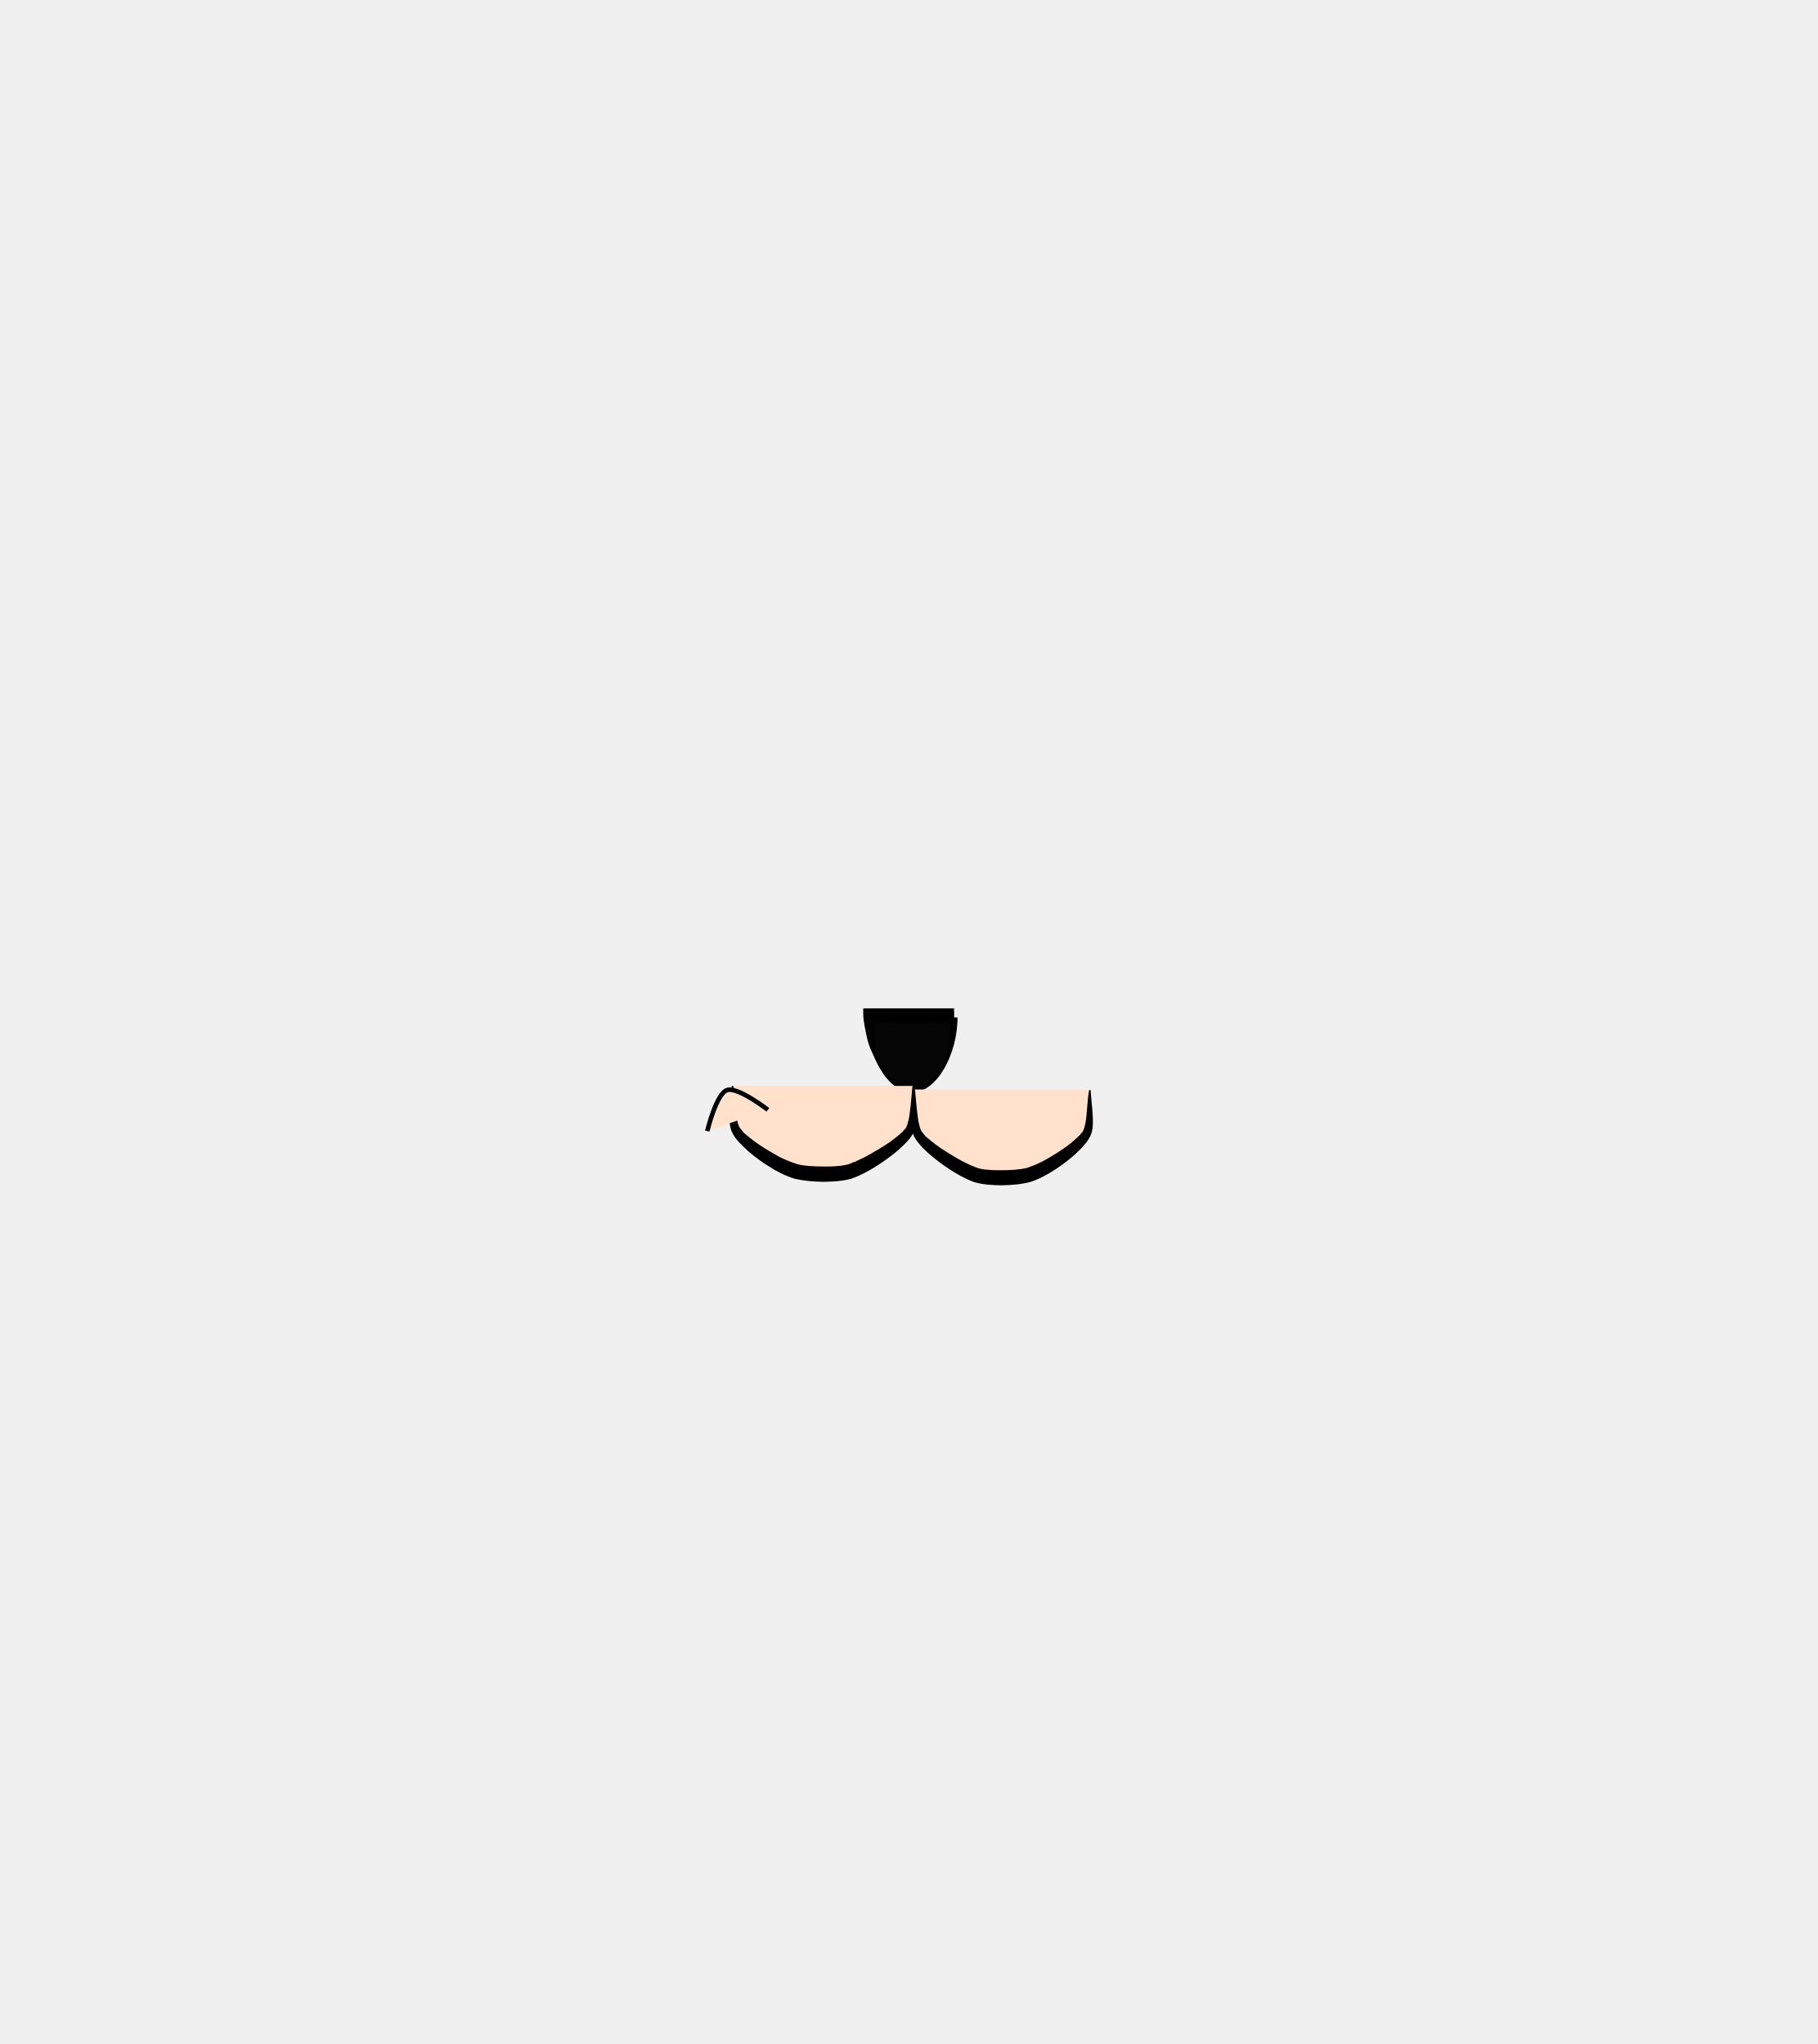
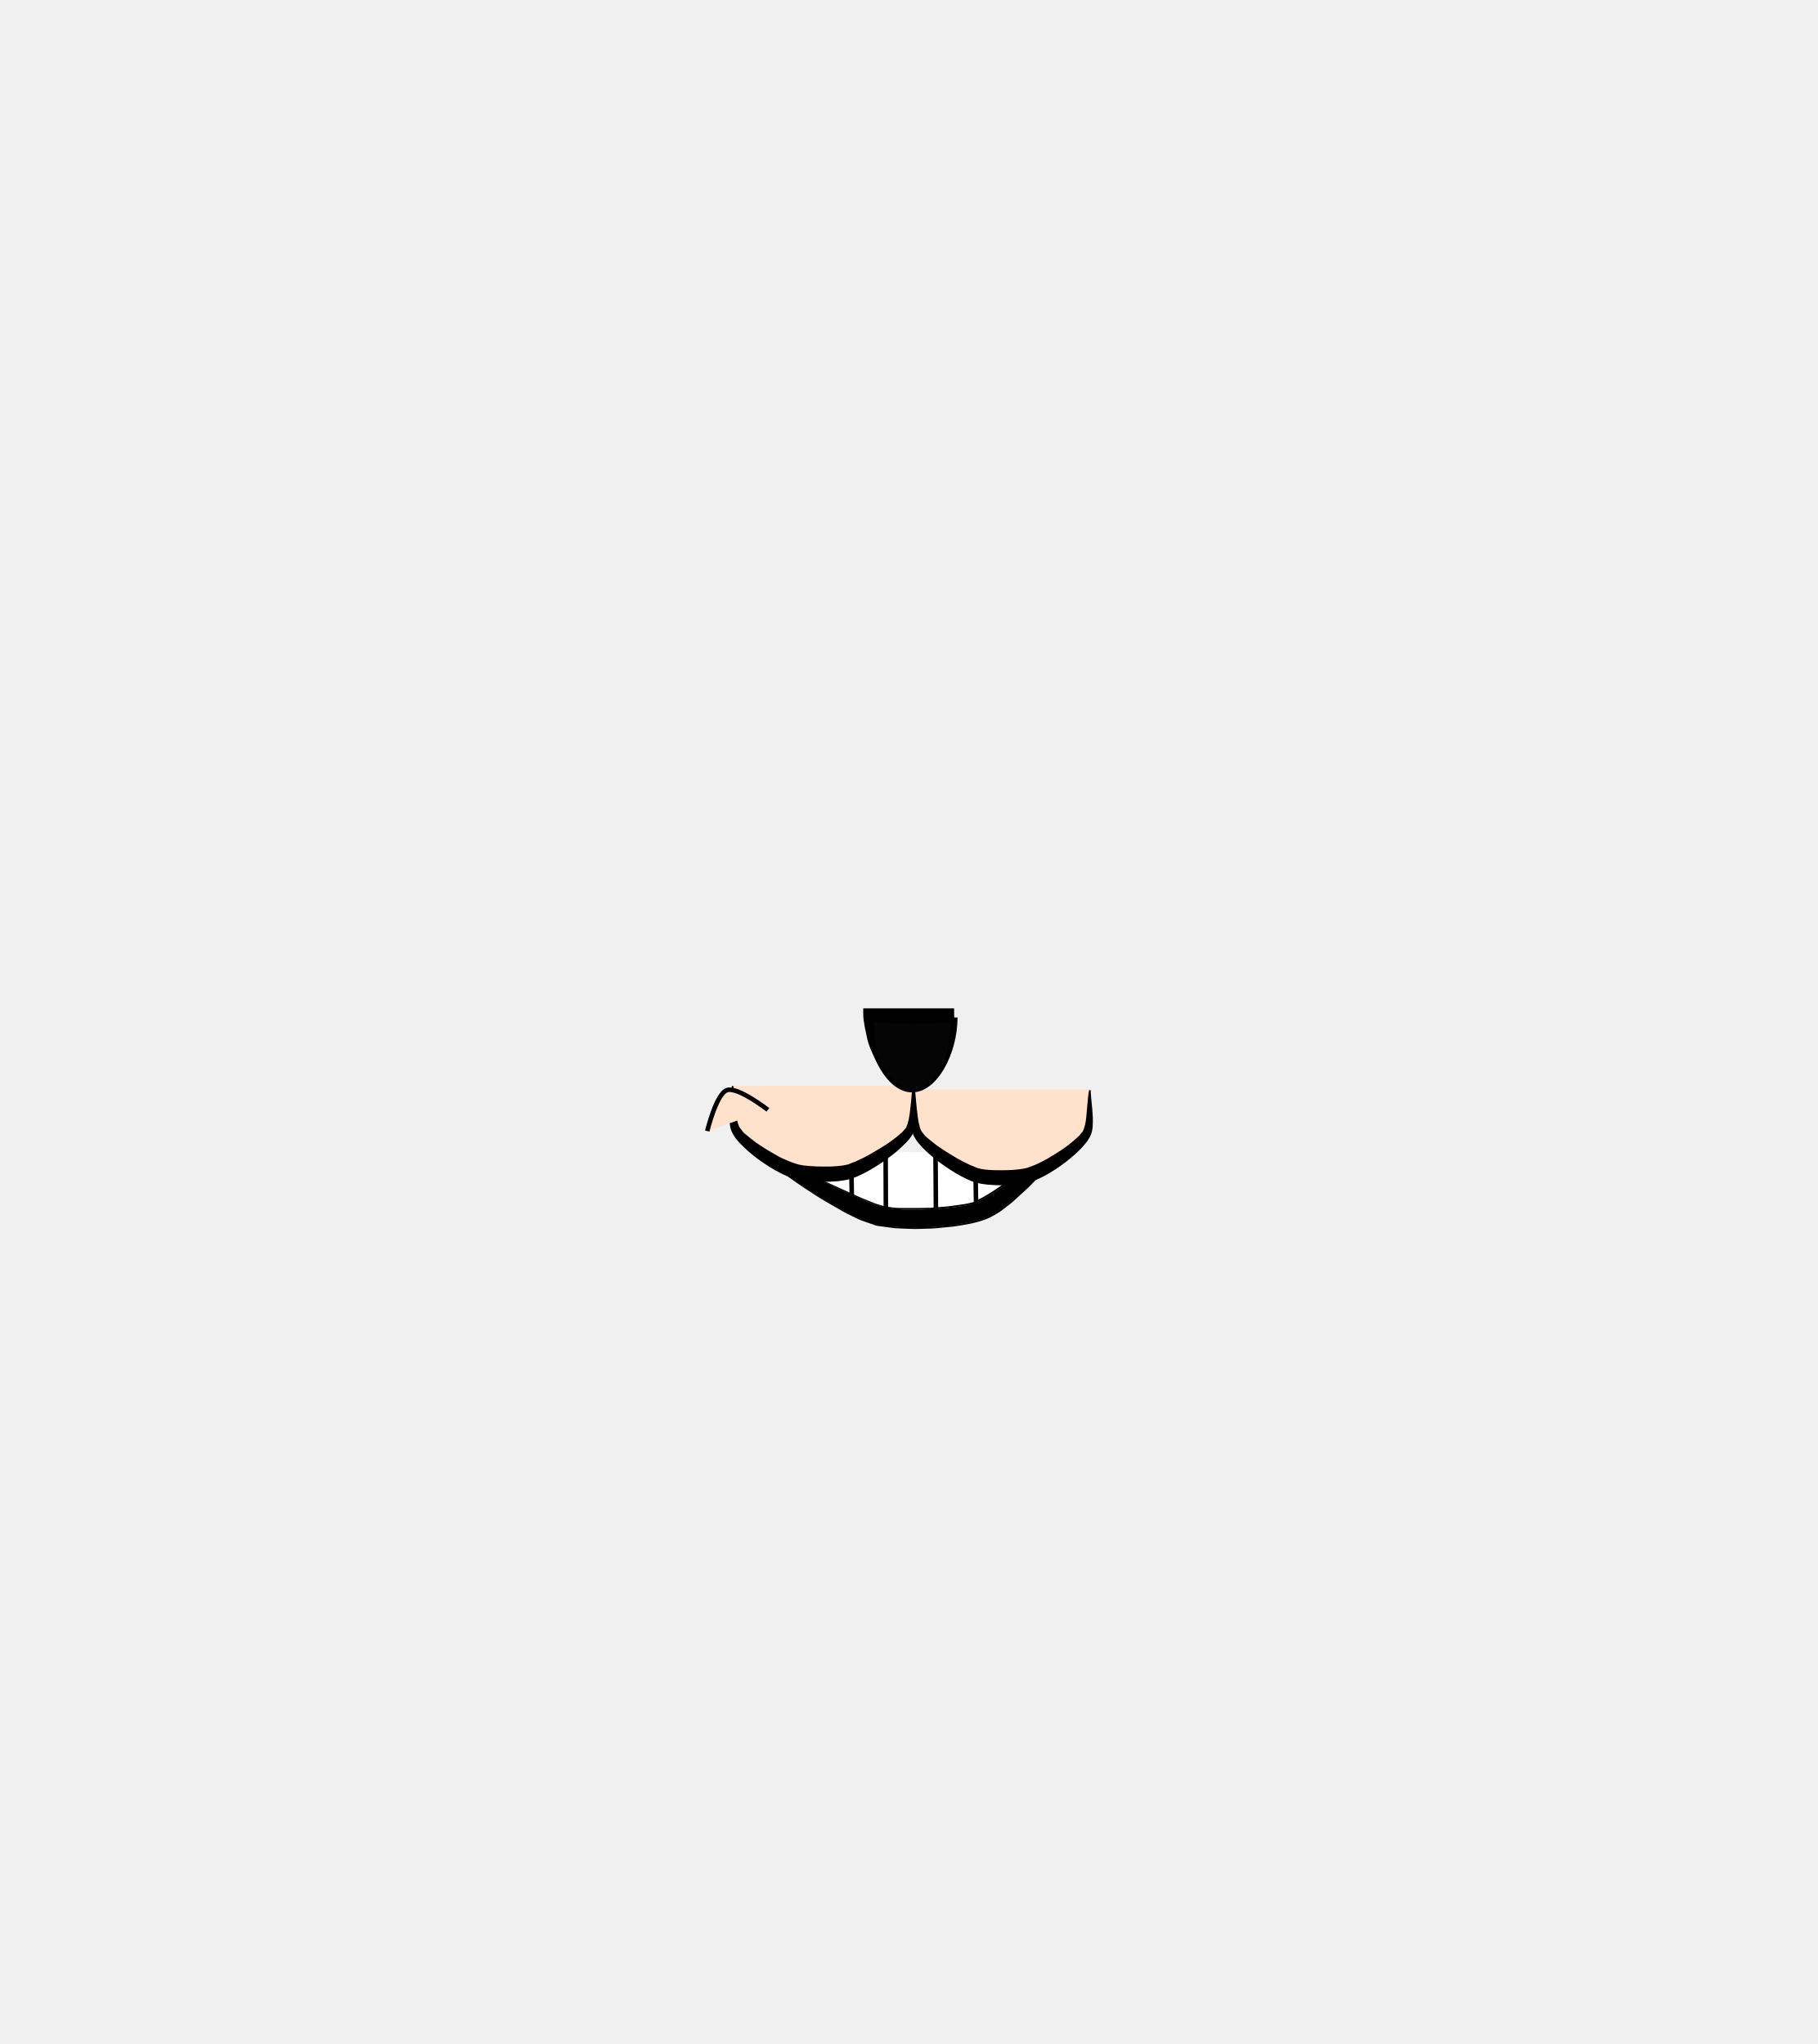
- <svg xmlns="http://www.w3.org/2000/svg" version="1.1" x="0px" y="0px" width="200px" height="225px" viewBox="0 0 200 225" enable-background="new 0 0 200 225" xml:space="preserve">
+ <svg xmlns="http://www.w3.org/2000/svg" version="1.1" id="Layer_1" x="0px" y="0px" width="200px" height="225px" viewBox="0 0 200 225" enable-background="new 0 0 200 225" xml:space="preserve">
  <g id="Ext">
</g>
  <g id="Guides">
</g>
  <g id="_x31_2_Col_Grid_1_" display="none" enable-background="new    ">
    <g id="Rectangle_xA0_Image_23_" display="inline" opacity="0.102">
	</g>
    <g id="Rectangle_xA0_Image_21_" display="inline" opacity="0.102">
	</g>
    <g id="Rectangle_xA0_Image_19_" display="inline" opacity="0.102">
	</g>
    <g id="Rectangle_xA0_Image_17_" display="inline" opacity="0.102">
	</g>
    <g id="Rectangle_xA0_Image_15_" display="inline" opacity="0.102">
	</g>
    <g id="Rectangle_xA0_Image_13_" display="inline" opacity="0.102">
	</g>
    <g id="Rectangle_xA0_Image_11_" display="inline" opacity="0.102">
	</g>
    <g id="Rectangle_xA0_Image_9_" display="inline" opacity="0.102">
	</g>
    <g id="Rectangle_xA0_Image_7_" display="inline" opacity="0.102">
	</g>
    <g id="Rectangle_xA0_Image_5_" display="inline" opacity="0.102">
	</g>
    <g id="Rectangle_xA0_Image_3_" display="inline" opacity="0.102">
	</g>
    <g id="Rectangle_xA0_Image_1_" display="inline" opacity="0.102">
	</g>
  </g>
  <g id="Bg">
</g>
  <g id="main">
    <g id="Progress">
	</g>
    <g id="Text">
	</g>
  </g>
  <g id="pane">
</g>
-   <g id="browserhead">
+   <g>
    <g>
      <g>
-         <path fill="#050505" d="M100.377,120.25c2.758,0,5-4.25,5-8.25h-10C95.377,116,97.614,120.25,100.377,120.25z" />
-         <path d="M100.371,120c0.215,0,0.447-0.146,0.648-0.214c0.206-0.051,0.408-0.174,0.601-0.273c0.202-0.076,0.376-0.235,0.559-0.349     c0.182-0.113,0.329-0.292,0.491-0.429c0.292-0.315,0.558-0.659,0.78-1.024s0.386-0.768,0.534-1.165     c0.287-0.802,0.46-1.638,0.533-2.477c0.076-0.838,0.064-1.678-0.018-2.502l0.877,0.876c-0.834,0.1-1.666,0.127-2.5,0.184     c-0.834,0.037-1.666,0.042-2.5,0.06c-0.834-0.022-1.666-0.021-2.5-0.064c-0.834-0.054-1.666-0.087-2.5-0.186l0.87-0.87     c-0.081,0.825-0.093,1.664-0.017,2.503c0.074,0.839,0.248,1.674,0.535,2.475c0.148,0.397,0.311,0.797,0.535,1.161     c0.223,0.366,0.489,0.701,0.782,1.017c0.162,0.137,0.31,0.301,0.491,0.413c0.183,0.112,0.357,0.241,0.559,0.316     c0.191,0.101,0.396,0.285,0.606,0.336c0.205,0.068,0.425,0.213,0.638,0.213H100.371z M100.377,120     c-0.222,0-0.451-0.072-0.668-0.138c-0.22-0.048-0.436-0.138-0.639-0.236c-0.418-0.166-0.781-0.454-1.125-0.735     c-0.326-0.307-0.625-0.645-0.883-1.009c-0.256-0.363-0.48-0.753-0.676-1.151c-0.389-0.799-0.803-1.651-0.977-2.521     c-0.176-0.869-0.41-1.757-0.41-2.644V111h0.377c3.334,0,6.666,0,10,0H105v0.566c0,0.887,0.143,1.772-0.033,2.642     s-0.332,1.72-0.722,2.518c-0.195,0.398-0.358,0.784-0.616,1.147c-0.256,0.364-0.526,0.695-0.851,1.001     c-0.346,0.282-0.692,0.555-1.11,0.721c-0.201,0.099-0.412,0.22-0.635,0.268c-0.221,0.066-0.432,0.138-0.65,0.138H100.377z" />
+         <path fill="#FFFFFF" d="M83.418,126.979c0,0,9.176,6.771,13.197,7.641c2.904,0.629,9.467,0.316,12.047-0.85     c2.66-1.201,7.927-7.108,7.927-7.108" />
+         <path d="M83.425,126.969c0,0,1.955,1.374,4.979,3.284c0.754,0.48,1.579,0.988,2.461,1.507c0.887,0.509,1.823,1.048,2.826,1.529     c1,0.473,2.06,0.967,3.174,1.168c0.582,0.09,1.168,0.178,1.75,0.194c0.581,0.05,1.172,0.053,1.766,0.051     c1.185,0.021,2.374-0.03,3.536-0.135c1.164-0.098,2.301-0.273,3.377-0.526c0.275-0.048,0.52-0.165,0.778-0.242     c0.264-0.101,0.5-0.138,0.729-0.297c0.464-0.272,0.938-0.517,1.319-0.843c0.816-0.586,1.534-1.244,2.205-1.829     c1.307-1.218,2.387-2.247,3.113-2.997c0.726-0.751,1.14-1.181,1.14-1.181l0.02,0.018c0,0-0.405,0.438-1.114,1.205     c-0.715,0.763-1.758,1.831-3.061,3.06c-0.67,0.594-1.38,1.257-2.212,1.864c-0.392,0.337-0.86,0.583-1.322,0.859     c-0.221,0.158-0.497,0.217-0.752,0.315c-0.263,0.081-0.518,0.203-0.794,0.254c-1.089,0.265-2.233,0.451-3.404,0.56     c-1.17,0.115-2.364,0.176-3.559,0.165c-0.597-0.002-1.194-0.011-1.789-0.066c-0.597-0.022-1.182-0.115-1.761-0.211     c-1.163-0.221-2.219-0.729-3.225-1.213c-1.006-0.493-1.94-1.041-2.826-1.559c-0.88-0.527-1.702-1.043-2.454-1.53     c-3.002-1.954-4.916-3.385-4.916-3.385L83.425,126.969z" />
      </g>
      <g>
-         <path fill="#FFE1CC" d="M80.615,119.539c0,1.25-0.539,3.818,0,5c0.761,1.672,4.463,4.324,6.627,5     c1.531,0.479,5.139,0.549,6.627,0c2.104-0.775,5.845-3.332,6.627-5c0.553-1.178,0-5,0-5" />
-         <path d="M80.699,119.542c0,0,0.021,0.132,0.062,0.38c0.037,0.241,0.088,0.633,0.117,1.094c0.038,0.454,0.085,1.005,0.139,1.638     c0.078,0.589,0.207,1.318,0.491,1.604c0.123,0.151,0.247,0.326,0.376,0.467c0.123,0.1,0.25,0.2,0.378,0.303     c0.205,0.195,0.603,0.474,0.903,0.716c0.688,0.482,1.451,0.953,2.248,1.399c0.777,0.461,1.701,0.807,2.379,1.019     c0.575,0.141,0.834,0.144,1.328,0.191c0.471,0.043,0.955,0.045,1.439,0.054c0.944,0.02,1.988-0.036,2.658-0.21l0.127-0.027     l0.016-0.003c-0.129,0.051-0.029,0.012-0.055,0.021l0.011-0.005l0.044-0.019l0.09-0.036l0.357-0.145l0.359-0.135l0.291-0.138     c0.382-0.165,0.79-0.374,1.2-0.604c0.805-0.453,1.578-0.916,2.272-1.394c0.315-0.251,0.681-0.488,0.939-0.732     c0.142-0.121,0.281-0.24,0.418-0.356c0.102-0.114,0.2-0.227,0.297-0.337l0.076-0.082l0.02-0.021l0.01-0.011l0.005-0.005     c0.04-0.1-0.049,0.129-0.038,0.103l0.027-0.067l0.109-0.266c0.092-0.193,0.098-0.309,0.135-0.433     c0.08-0.224,0.129-0.573,0.177-0.873c0.079-0.611,0.144-1.168,0.182-1.626c0.079-0.927,0.124-1.456,0.124-1.456l0.168-0.023     c0,0,0.08,0.521,0.166,1.439c0.041,0.46,0.084,1.019,0.09,1.664c-0.013,0.631,0.029,1.421-0.359,2.144     c-0.391,0.729-1.057,1.298-1.723,1.913c-0.701,0.58-1.47,1.154-2.312,1.678c-0.838,0.532-1.744,1.031-2.739,1.378     c-1.031,0.292-2.096,0.336-3.155,0.349c-1.051-0.022-2.135-0.101-3.146-0.356c-1.018-0.316-1.934-0.796-2.77-1.331     c-0.844-0.521-1.607-1.104-2.301-1.693c-0.652-0.61-1.336-1.231-1.695-1.931c-0.411-0.741-0.347-1.517-0.35-2.15     c0.027-0.645,0.088-1.202,0.134-1.659c0.101-0.909,0.112-1.435,0.112-1.435L80.699,119.542z" />
+         <path d="M83.538,126.914c0,0,0.62,0.236,1.649,0.674c1.024,0.439,2.467,1.074,4.113,1.86c0.83,0.39,1.733,0.801,2.644,1.251     c0.917,0.419,1.884,0.861,2.885,1.318c0.492,0.225,0.983,0.41,1.47,0.597l0.688,0.216c0.21,0.07,0.337,0.081,0.501,0.139     c0.192,0.036-0.253-0.047-0.2-0.037l0.016,0.002l0.031,0.004l0.063,0.01l0.126,0.017l0.249,0.035l0.499,0.069     c0.387,0.067,0.51,0.023,0.766,0.046c0.39,0.03,1.032,0.018,1.621,0.019c0.592,0.02,1.205-0.021,1.808-0.023     c0.589-0.047,1.202-0.07,1.766-0.137c0.542-0.086,1.151-0.115,1.615-0.209c0.232-0.041,0.523-0.072,0.72-0.119     c0.172-0.053,0.354-0.099,0.54-0.14l0.07-0.016l0.035-0.007l0.009-0.002c0.188-0.094-0.244,0.125-0.195,0.101l0.025-0.013     l0.187-0.096l0.371-0.191c0.222-0.126,0.55-0.256,0.699-0.357c0.354-0.212,0.702-0.419,1.039-0.619     c0.791-0.535,1.536-1.039,2.222-1.507c1.39-0.956,2.599-1.765,3.475-2.317c0.876-0.558,1.409-0.867,1.409-0.867l0.274,0.1     c0,0-1.323,1.543-3.589,3.755c-0.552,0.558-1.217,1.136-1.905,1.755c-0.385,0.299-0.776,0.605-1.178,0.92     c-0.451,0.291-0.852,0.566-1.432,0.83c-1.143,0.474-2.477,0.692-3.815,0.885c-0.673,0.094-1.361,0.137-2.05,0.203     c-0.693,0.022-1.389,0.078-2.088,0.071c-1.386,0-2.839-0.087-4.157-0.342c-1.344-0.339-2.405-0.878-3.417-1.397     c-2.015-1.052-3.706-2.152-5.152-3.098c-2.868-1.902-4.645-3.248-4.645-3.248L83.538,126.914z" />
+         <path d="M83.542,126.902c1.185,0.451,2.354,0.95,3.51,1.471c1.159,0.511,2.328,1.013,3.477,1.552l3.462,1.573     c0.578,0.27,1.152,0.518,1.746,0.745c0.306,0.118,0.569,0.245,0.879,0.328c0.301,0.098,0.613,0.186,0.917,0.266l-0.019-0.005     l0.042,0.008l0.004,0.001c0.037,0.08-0.076-0.179,0.105,0.186c-0.275,0.182-0.092,0.049-0.149,0.09l-0.008-0.002l-0.012-0.002     l-0.021-0.004l-0.084-0.016l-0.084-0.015l-0.043-0.008l-0.009-0.002l-0.001-0.001c-0.01,0.242-0.027-0.336,0.05-0.275     c0.021,0.003-0.001,0,0.003,0l0.011,0.001l0.022,0.003l0.342,0.047c0.223,0.029,0.461,0.065,0.674,0.088     c0.462,0.059,0.907,0.029,1.366,0.042c0.918,0.017,1.826-0.01,2.746-0.023l-0.015,0.001l1.192-0.098l0.587-0.048l0.595-0.079     c0.395-0.056,0.799-0.1,1.185-0.165c0.192-0.035,0.405-0.062,0.582-0.104c0.196-0.05,0.379-0.105,0.588-0.149l-0.04,0.015     l0.042-0.021c0.025-0.006-0.054,0.012,0.069-0.02c0.337,0.54,0.018,0.231,0.116,0.324l-0.011,0.007l-0.021,0.011l-0.021,0.011     l-0.08,0.041l-0.08,0.041l-0.04,0.021l-0.009,0.005c0.001-0.001-0.005,0.003,0.002-0.001c0.065,0.052-0.316-0.6-0.165-0.318     l0.002-0.001l0.021-0.011l0.316-0.164l0.626-0.323c0.438-0.212,0.828-0.484,1.245-0.724c0.187-0.112,0.393-0.264,0.588-0.394     l0.593-0.406l1.189-0.812l2.387-1.604l0.596-0.4c0.194-0.129,0.403-0.277,0.607-0.399l1.222-0.758l0.089-0.055l0.102,0.036     l0.275,0.099l0.322,0.115l-0.229,0.238l-2.706,2.818l-0.678,0.703c-0.219,0.241-0.47,0.455-0.706,0.674l-1.437,1.313l-0.01,0.009     l-0.006,0.004l-1.18,0.915l-0.008,0.006l-0.007,0.005c-0.517,0.333-1.036,0.656-1.639,0.9c-0.565,0.216-1.172,0.375-1.782,0.507     c-0.604,0.118-1.21,0.219-1.815,0.302l-1.826,0.18c-0.643,0.062-1.229,0.049-1.846,0.077c-0.608,0.038-1.234-0.015-1.837-0.032     c-0.305-0.015-0.609-0.019-0.915-0.042l-0.917-0.121l-0.917-0.123c-0.345-0.04-0.592-0.185-0.893-0.271     c-0.574-0.206-1.161-0.373-1.706-0.674c-0.551-0.268-1.121-0.535-1.639-0.853c-1.055-0.613-2.128-1.193-3.139-1.888     c-1.034-0.654-2.037-1.359-3.021-2.077l-2.977-2.13l-0.021-0.015l0.022-0.012l0.244-0.133L83.542,126.902z M83.538,126.928     l-0.232,0.13l0.001-0.021l3,2.097c0.995,0.708,2,1.397,3.039,2.038c1.013,0.681,2.096,1.248,3.151,1.86     c0.523,0.317,1.075,0.572,1.624,0.838c0.536,0.294,1.127,0.46,1.702,0.664c0.291,0.083,0.571,0.234,0.871,0.262l0.906,0.117     l0.906,0.117c0.304,0.022,0.61,0.024,0.914,0.038c0.611,0.016,1.218,0.065,1.829,0.024c0.608-0.03,1.223-0.021,1.825-0.083     l1.82-0.187c0.604-0.085,1.205-0.188,1.803-0.307c0.595-0.132,1.184-0.287,1.754-0.507c0.56-0.229,1.082-0.553,1.592-0.886     l-0.002,0.001l1.178-0.92l-0.002,0.001l1.431-1.318c0.49-0.427,0.921-0.912,1.373-1.378l2.688-2.812l0.01,0.039l-0.274-0.1     l0.021-0.002c-0.819,0.498-1.634,1-2.424,1.543l-2.393,1.595c-0.796,0.534-1.582,1.079-2.385,1.607     c-0.416,0.236-0.813,0.51-1.245,0.716l-0.642,0.329l-0.32,0.164l-0.02,0.01c-0.053-0.067-0.006-0.023-0.011-0.042l0.04-0.02     l0.08-0.041l0.08-0.041c0.017,0.013,0.02-0.057,0.044,0.024l-0.04,0.02l-0.003,0.001l-0.002,0.001     c-0.387,0.096-0.776,0.2-1.175,0.25c-0.396,0.065-0.793,0.106-1.19,0.16c-0.791,0.123-1.597,0.144-2.393,0.218h-0.002     c-0.917,0.01-1.834,0.032-2.75,0.012c-0.458-0.015-0.919,0.012-1.375-0.048c-0.229-0.025-0.455-0.062-0.682-0.092l-0.34-0.048     c-0.007-0.017-0.044,0.03-0.027-0.039l0.042,0.009l0.084,0.016l0.084,0.016c0.006,0.017,0.046-0.027,0.024,0.04l-0.042-0.008     l-0.003-0.001c-0.307-0.083-0.61-0.169-0.912-0.268c-0.306-0.084-0.597-0.223-0.891-0.337c-0.591-0.229-1.174-0.483-1.747-0.755     c-1.154-0.525-2.308-1.053-3.452-1.602c-1.143-0.552-2.302-1.065-3.457-1.59C85.875,127.901,84.717,127.393,83.538,126.928z" />
      </g>
-       <g>
-         <path fill="#FFE1CC" d="M100.615,119.926c0,0-0.538,3.82,0,5c0.759,1.666,4.397,4.223,6.443,5c1.448,0.549,4.956,0.479,6.444,0     c2.104-0.678,5.703-3.328,6.444-5c0.524-1.184,0-3.75,0-5" />
-         <path d="M100.697,119.937c0,0,0.047,0.522,0.129,1.437c0.039,0.451,0.104,1,0.179,1.605c0.052,0.296,0.085,0.628,0.179,0.921     c0.067,0.322,0.176,0.578,0.275,0.688c0.121,0.154,0.244,0.312,0.371,0.472c0.127,0.123,0.254,0.204,0.375,0.31     c0.2,0.189,0.572,0.461,0.878,0.702c0.669,0.484,1.427,0.951,2.211,1.412c0.396,0.224,0.799,0.448,1.212,0.632     c0.206,0.102,0.412,0.199,0.61,0.265l0.296,0.125l0.147,0.063l0.009,0.004c0.027,0.01-0.197-0.065-0.098-0.032l0.023,0.006     l0.047,0.012l0.092,0.024c0.586,0.169,0.756,0.147,1.242,0.197c0.452,0.039,0.928,0.033,1.4,0.034     c0.934,0.005,1.953-0.066,2.673-0.24l0.069-0.015l0.034-0.007l0.009-0.002c-0.168,0.061-0.04,0.015-0.074,0.026l0.021-0.008     l0.179-0.068l0.356-0.133c0.261-0.081,0.438-0.169,0.615-0.254c0.354-0.146,0.756-0.366,1.151-0.589     c0.776-0.455,1.528-0.924,2.188-1.417c0.31-0.254,0.65-0.499,0.897-0.748c0.131-0.122,0.278-0.244,0.395-0.362     c0.097-0.116,0.191-0.23,0.283-0.342l0.037-0.042l0.02-0.021l0.009-0.011l0.005-0.005c-0.014,0.039,0.038-0.097-0.031,0.087     l0.057-0.132l0.11-0.262c0.075-0.176,0.062-0.252,0.114-0.382c0.073-0.249,0.122-0.601,0.155-0.891     c0.054-0.624,0.101-1.132,0.138-1.58c0.068-0.921,0.179-1.417,0.179-1.417h0.166c0.001,0,0.011,0.473,0.107,1.375     c0.043,0.451,0.104,0.981,0.13,1.616c0.002,0.618,0.062,1.394-0.297,2.116c-0.104,0.172-0.208,0.343-0.315,0.521     c-0.122,0.165-0.265,0.315-0.399,0.479c-0.262,0.34-0.6,0.616-0.918,0.934c-0.668,0.6-1.416,1.181-2.238,1.712     c-0.816,0.535-1.721,1.032-2.705,1.354c-1.015,0.271-2.061,0.344-3.105,0.369c-1.031-0.009-2.117-0.062-3.104-0.358     c-0.991-0.364-1.862-0.869-2.684-1.403c-0.821-0.531-1.573-1.105-2.249-1.695c-0.322-0.314-0.662-0.584-0.934-0.926     c-0.139-0.164-0.286-0.32-0.41-0.483c-0.105-0.172-0.209-0.341-0.311-0.506c-0.191-0.368-0.255-0.763-0.279-1.116     c-0.048-0.358-0.029-0.696-0.037-1.015c0.011-0.636,0.051-1.187,0.091-1.64c0.084-0.905,0.161-1.419,0.161-1.419L100.697,119.937     z" />
-       </g>
-       <path fill="#FFE1CC" stroke="#000000" stroke-width="0.5" stroke-miterlimit="10" d="M77.832,124.506c0,0,0.988-4.092,2.168-4.506    c1.18-0.413,4.506,2.168,4.506,2.168" />
    </g>
+     <g>
+       <path fill="#FFE1CC" d="M80.615,119.539c0,1.25-0.539,3.818,0,5c0.761,1.672,4.463,4.324,6.627,5c1.531,0.479,5.139,0.549,6.627,0    c2.104-0.775,5.845-3.332,6.627-5c0.553-1.178,0-5,0-5" />
+       <path d="M80.699,119.542c0,0,0.021,0.132,0.062,0.38c0.037,0.241,0.088,0.633,0.117,1.094c0.038,0.454,0.085,1.006,0.139,1.64    c0.078,0.589,0.207,1.317,0.491,1.604c0.123,0.151,0.247,0.326,0.376,0.468c0.123,0.101,0.25,0.199,0.378,0.303    c0.205,0.195,0.603,0.475,0.903,0.717c0.688,0.482,1.451,0.953,2.248,1.398c0.777,0.461,1.701,0.808,2.379,1.02    c0.575,0.141,0.834,0.145,1.328,0.191c0.471,0.043,0.955,0.045,1.439,0.054c0.944,0.021,1.988-0.036,2.658-0.21l0.127-0.027    l0.016-0.003c-0.129,0.051-0.029,0.013-0.055,0.021l0.011-0.004l0.044-0.02l0.09-0.036l0.357-0.146l0.359-0.135l0.291-0.139    c0.382-0.165,0.79-0.374,1.2-0.604c0.805-0.453,1.578-0.916,2.272-1.395c0.315-0.251,0.681-0.486,0.939-0.73    c0.142-0.121,0.281-0.24,0.418-0.356c0.102-0.114,0.2-0.228,0.297-0.337l0.076-0.082l0.02-0.021l0.01-0.011l0.005-0.005    c0.04-0.1-0.049,0.129-0.038,0.104l0.027-0.066l0.109-0.268c0.092-0.191,0.098-0.309,0.135-0.433    c0.08-0.224,0.129-0.573,0.177-0.873c0.079-0.61,0.144-1.168,0.182-1.626c0.079-0.927,0.124-1.456,0.124-1.456l0.168-0.022    c0,0,0.08,0.521,0.166,1.438c0.041,0.46,0.084,1.019,0.09,1.664c-0.014,0.632,0.029,1.421-0.359,2.144    c-0.391,0.729-1.057,1.3-1.723,1.914c-0.701,0.58-1.47,1.153-2.312,1.679c-0.838,0.53-1.744,1.03-2.739,1.378    c-1.031,0.292-2.096,0.336-3.155,0.349c-1.051-0.021-2.135-0.101-3.146-0.354c-1.018-0.316-1.934-0.797-2.77-1.331    c-0.844-0.521-1.607-1.104-2.301-1.693c-0.652-0.61-1.336-1.231-1.695-1.931c-0.411-0.741-0.347-1.518-0.35-2.15    c0.027-0.645,0.088-1.201,0.134-1.658c0.101-0.91,0.112-1.436,0.112-1.436L80.699,119.542z" />
+     </g>
+     <g>
+       <path fill="#FFE1CC" d="M100.615,119.926c0,0-0.538,3.82,0,5c0.759,1.666,4.396,4.223,6.443,5c1.446,0.549,4.955,0.479,6.442,0    c2.104-0.678,5.703-3.328,6.442-5c0.525-1.184,0-3.75,0-5" />
+       <path d="M100.697,119.938c0,0,0.047,0.521,0.129,1.438c0.039,0.451,0.104,1,0.179,1.604c0.052,0.297,0.085,0.629,0.179,0.922    c0.067,0.322,0.176,0.578,0.275,0.688c0.121,0.154,0.244,0.312,0.371,0.474c0.127,0.123,0.254,0.203,0.375,0.31    c0.199,0.188,0.572,0.461,0.878,0.702c0.669,0.484,1.427,0.951,2.211,1.412c0.396,0.224,0.799,0.447,1.212,0.632    c0.206,0.102,0.412,0.198,0.61,0.265l0.296,0.125l0.146,0.062l0.01,0.005c0.027,0.01-0.197-0.065-0.098-0.032l0.021,0.006    l0.047,0.012l0.092,0.024c0.586,0.169,0.758,0.147,1.242,0.197c0.452,0.038,0.928,0.032,1.398,0.034    c0.936,0.004,1.953-0.066,2.674-0.24l0.068-0.016l0.034-0.008l0.009-0.002c-0.168,0.062-0.039,0.016-0.074,0.026l0.021-0.009    l0.18-0.067l0.355-0.133c0.261-0.081,0.438-0.169,0.615-0.254c0.354-0.146,0.756-0.366,1.15-0.591    c0.775-0.455,1.527-0.924,2.188-1.416c0.31-0.254,0.648-0.5,0.896-0.748c0.131-0.123,0.277-0.243,0.396-0.361    c0.097-0.116,0.19-0.229,0.282-0.342l0.037-0.042l0.021-0.021l0.01-0.011l0.005-0.005c-0.015,0.039,0.038-0.099-0.031,0.087    l0.058-0.132l0.11-0.263c0.074-0.177,0.062-0.252,0.113-0.383c0.072-0.248,0.123-0.601,0.154-0.891    c0.055-0.624,0.102-1.132,0.139-1.58c0.067-0.921,0.18-1.417,0.18-1.417h0.166c0,0,0.011,0.474,0.106,1.375    c0.043,0.451,0.104,0.981,0.13,1.616c0.002,0.617,0.062,1.394-0.298,2.115c-0.104,0.172-0.207,0.344-0.313,0.521    c-0.122,0.165-0.266,0.313-0.399,0.479c-0.262,0.34-0.601,0.617-0.918,0.935c-0.668,0.601-1.416,1.181-2.237,1.712    c-0.815,0.535-1.722,1.032-2.705,1.354c-1.016,0.271-2.062,0.346-3.104,0.369c-1.031-0.009-2.117-0.062-3.104-0.356    c-0.992-0.364-1.861-0.869-2.685-1.403c-0.821-0.529-1.573-1.104-2.249-1.693c-0.322-0.314-0.662-0.584-0.934-0.928    c-0.14-0.164-0.287-0.318-0.41-0.482c-0.105-0.172-0.209-0.34-0.311-0.506c-0.192-0.367-0.257-0.764-0.281-1.115    c-0.048-0.358-0.029-0.696-0.037-1.016c0.011-0.637,0.051-1.188,0.091-1.641c0.084-0.904,0.161-1.419,0.161-1.419L100.697,119.938    z" />
+     </g>
+     <path fill="#FFE1CC" stroke="#000000" stroke-width="0.5" stroke-miterlimit="10" d="M77.832,124.506c0,0,0.988-4.092,2.168-4.506   c1.18-0.413,4.506,2.168,4.506,2.168" />
+     <g>
+       <path fill="#050505" d="M100.377,120.25c2.758,0,5-4.25,5-8.25h-10C95.377,116,97.614,120.25,100.377,120.25z" />
+       <path d="M100.371,120c0.215,0,0.447-0.146,0.648-0.214c0.205-0.052,0.406-0.175,0.601-0.272c0.202-0.076,0.376-0.236,0.56-0.35    c0.182-0.113,0.328-0.292,0.49-0.43c0.292-0.314,0.559-0.658,0.78-1.023c0.221-0.365,0.386-0.768,0.534-1.165    c0.287-0.802,0.459-1.638,0.533-2.478c0.074-0.838,0.062-1.677-0.02-2.501l0.877,0.876c-0.834,0.1-1.666,0.127-2.5,0.184    c-0.834,0.037-1.666,0.042-2.5,0.06c-0.834-0.022-1.666-0.021-2.5-0.064c-0.834-0.054-1.666-0.087-2.5-0.186l0.87-0.87    c-0.081,0.825-0.093,1.664-0.017,2.503c0.074,0.839,0.248,1.674,0.535,2.475c0.148,0.396,0.311,0.797,0.535,1.161    c0.223,0.366,0.489,0.701,0.782,1.017c0.162,0.137,0.31,0.301,0.491,0.413c0.183,0.112,0.357,0.241,0.559,0.316    c0.191,0.101,0.396,0.284,0.606,0.336c0.205,0.067,0.425,0.213,0.638,0.213L100.371,120L100.371,120z M100.377,120    c-0.222,0-0.451-0.072-0.668-0.139c-0.22-0.047-0.436-0.137-0.639-0.235c-0.418-0.166-0.781-0.454-1.125-0.735    c-0.326-0.307-0.625-0.645-0.883-1.009c-0.256-0.362-0.48-0.753-0.676-1.151c-0.389-0.799-0.803-1.649-0.977-2.521    c-0.176-0.869-0.41-1.757-0.41-2.644V111h0.377c3.334,0,6.666,0,10,0H105v0.566c0,0.887,0.143,1.772-0.033,2.642    s-0.332,1.72-0.722,2.519c-0.195,0.397-0.358,0.783-0.616,1.146c-0.256,0.363-0.525,0.695-0.852,1.001    c-0.346,0.282-0.691,0.556-1.109,0.721c-0.201,0.099-0.412,0.22-0.635,0.27c-0.221,0.065-0.432,0.138-0.65,0.138L100.377,120    L100.377,120z" />
+     </g>
+     <line fill="#FFFFFF" stroke="#000000" stroke-width="0.5" stroke-miterlimit="10" x1="93.701" y1="129.24" x2="93.75" y2="132.167" />
+     <line fill="#FFFFFF" stroke="#000000" stroke-width="0.5" stroke-miterlimit="10" x1="97.462" y1="126.667" x2="97.489" y2="133.251" />
+     <line fill="#FFFFFF" stroke="#000000" stroke-width="0.5" stroke-miterlimit="10" x1="102.951" y1="126.751" x2="103" y2="133.584" />
+     <line fill="#FFFFFF" stroke="#000000" stroke-width="0.5" stroke-miterlimit="10" x1="107.367" y1="129.657" x2="107.416" y2="132.584" />
  </g>
</svg>
